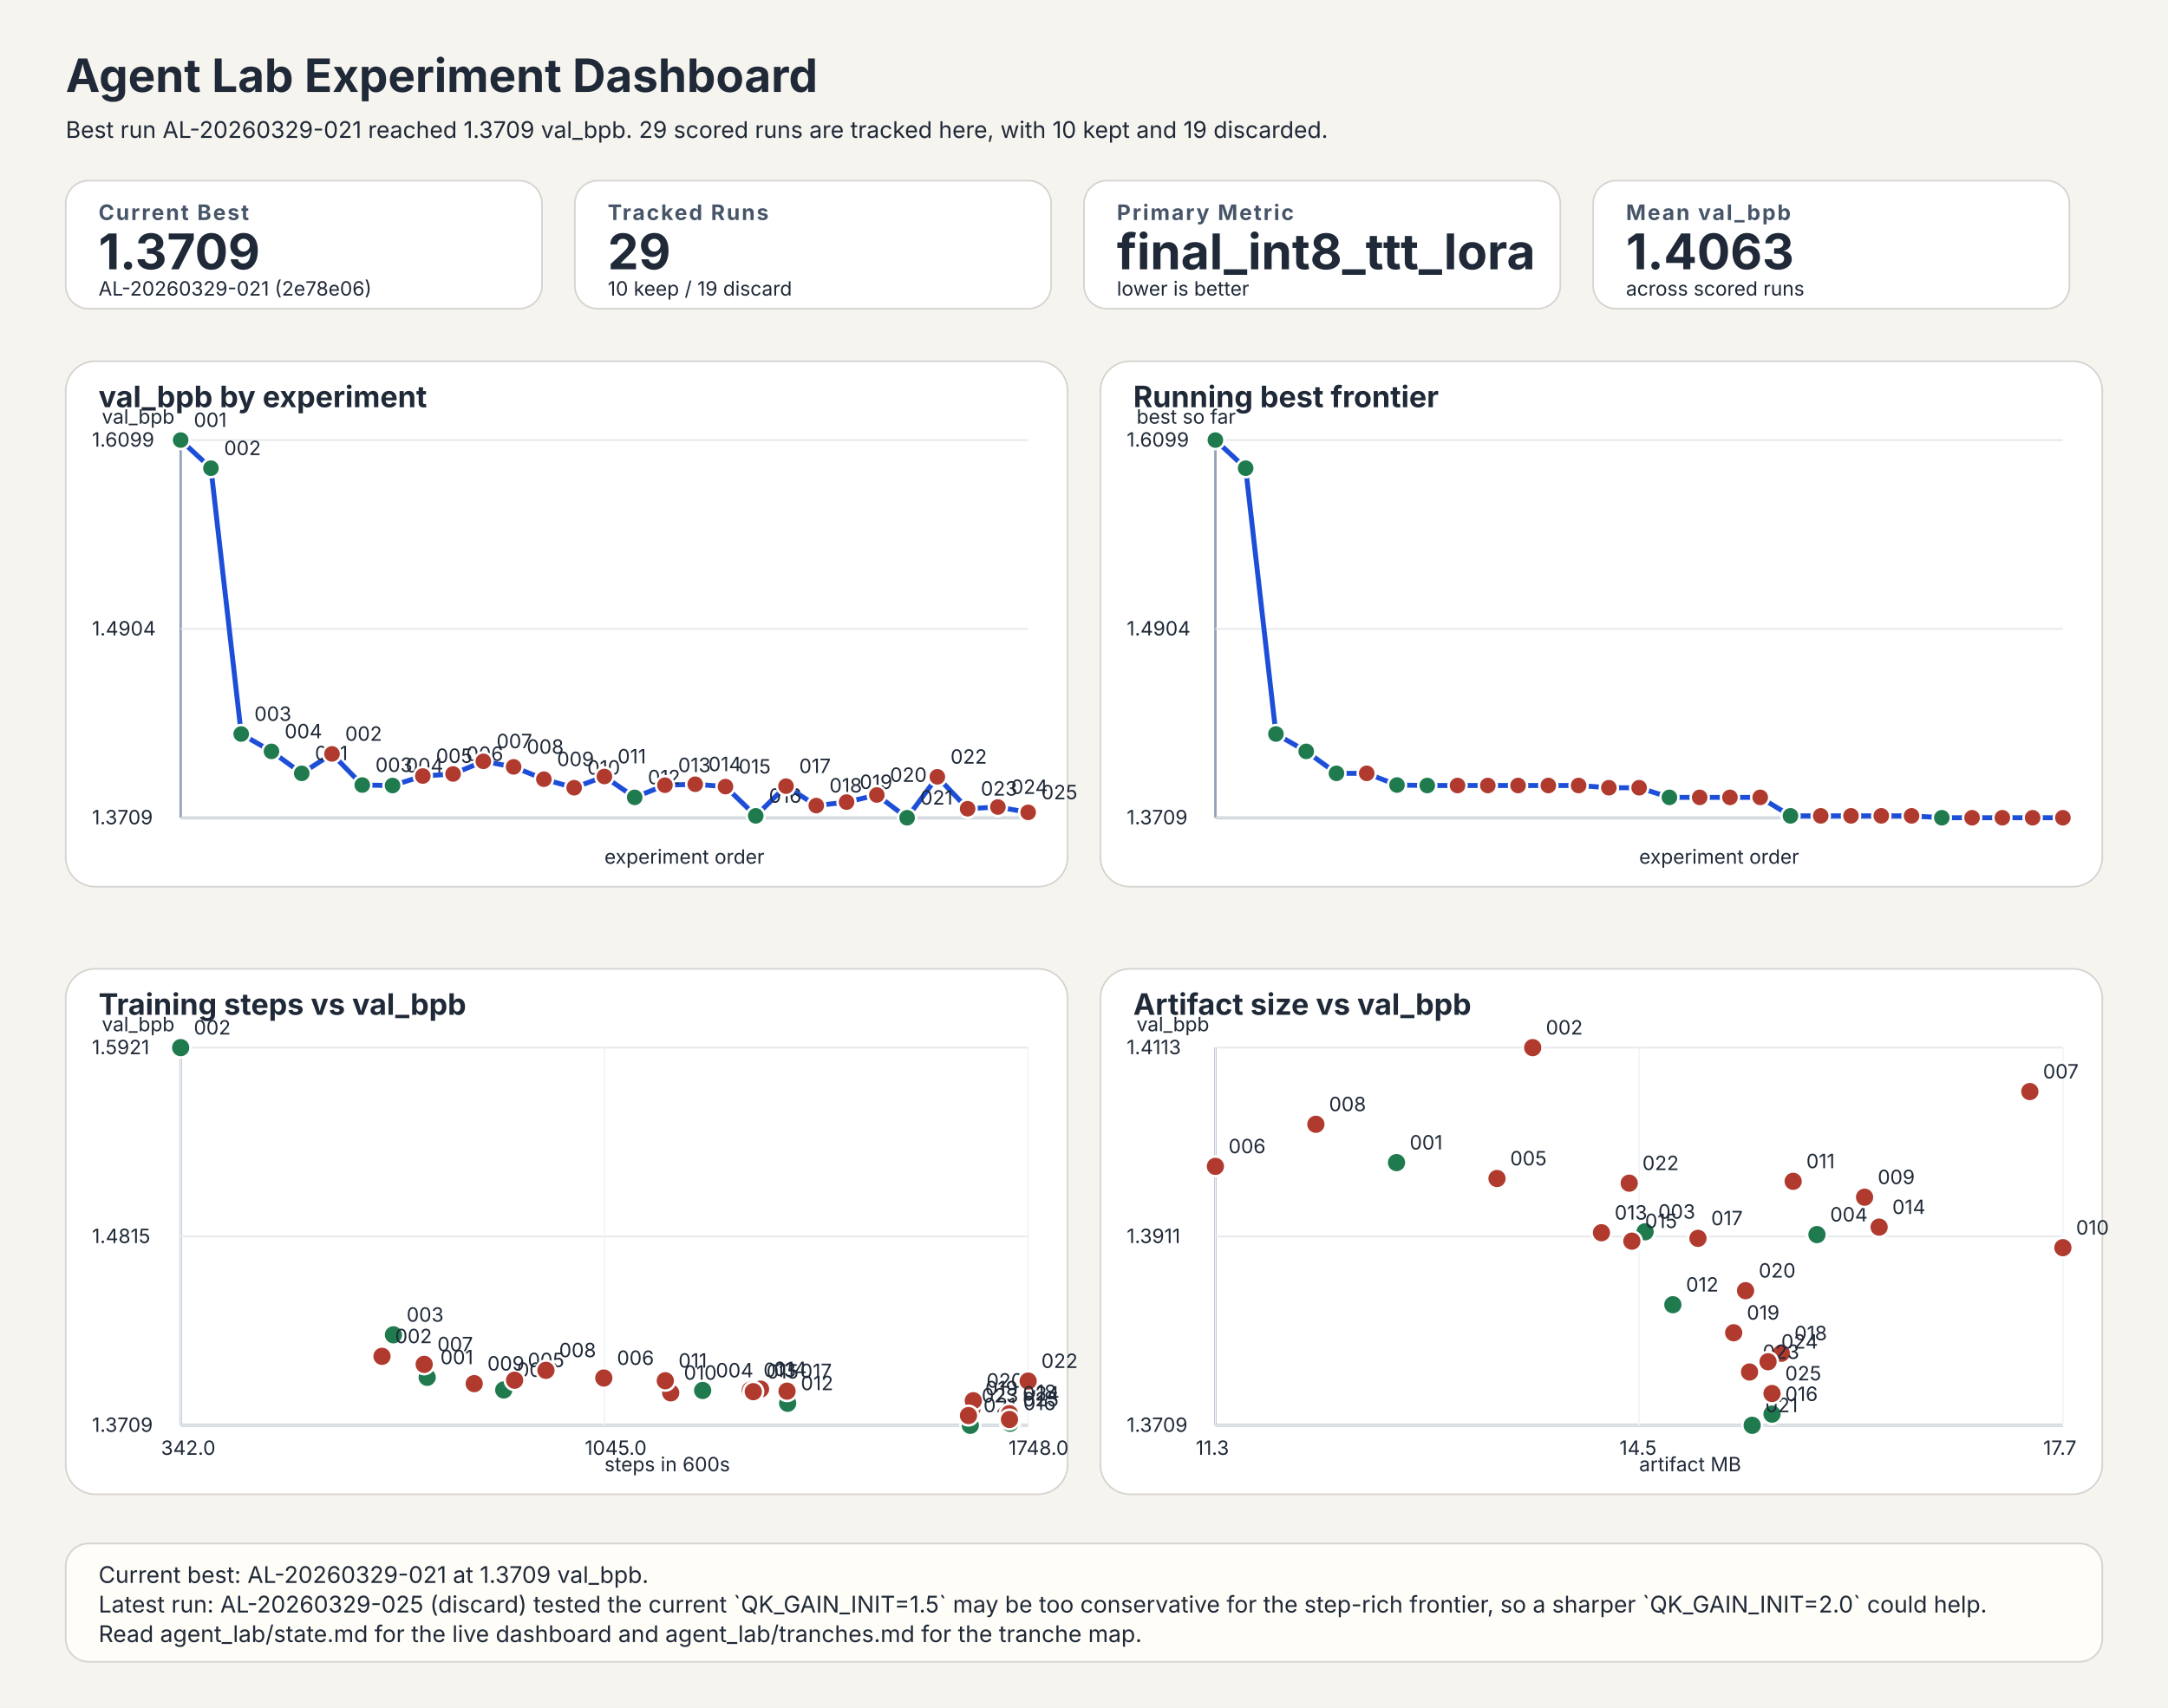
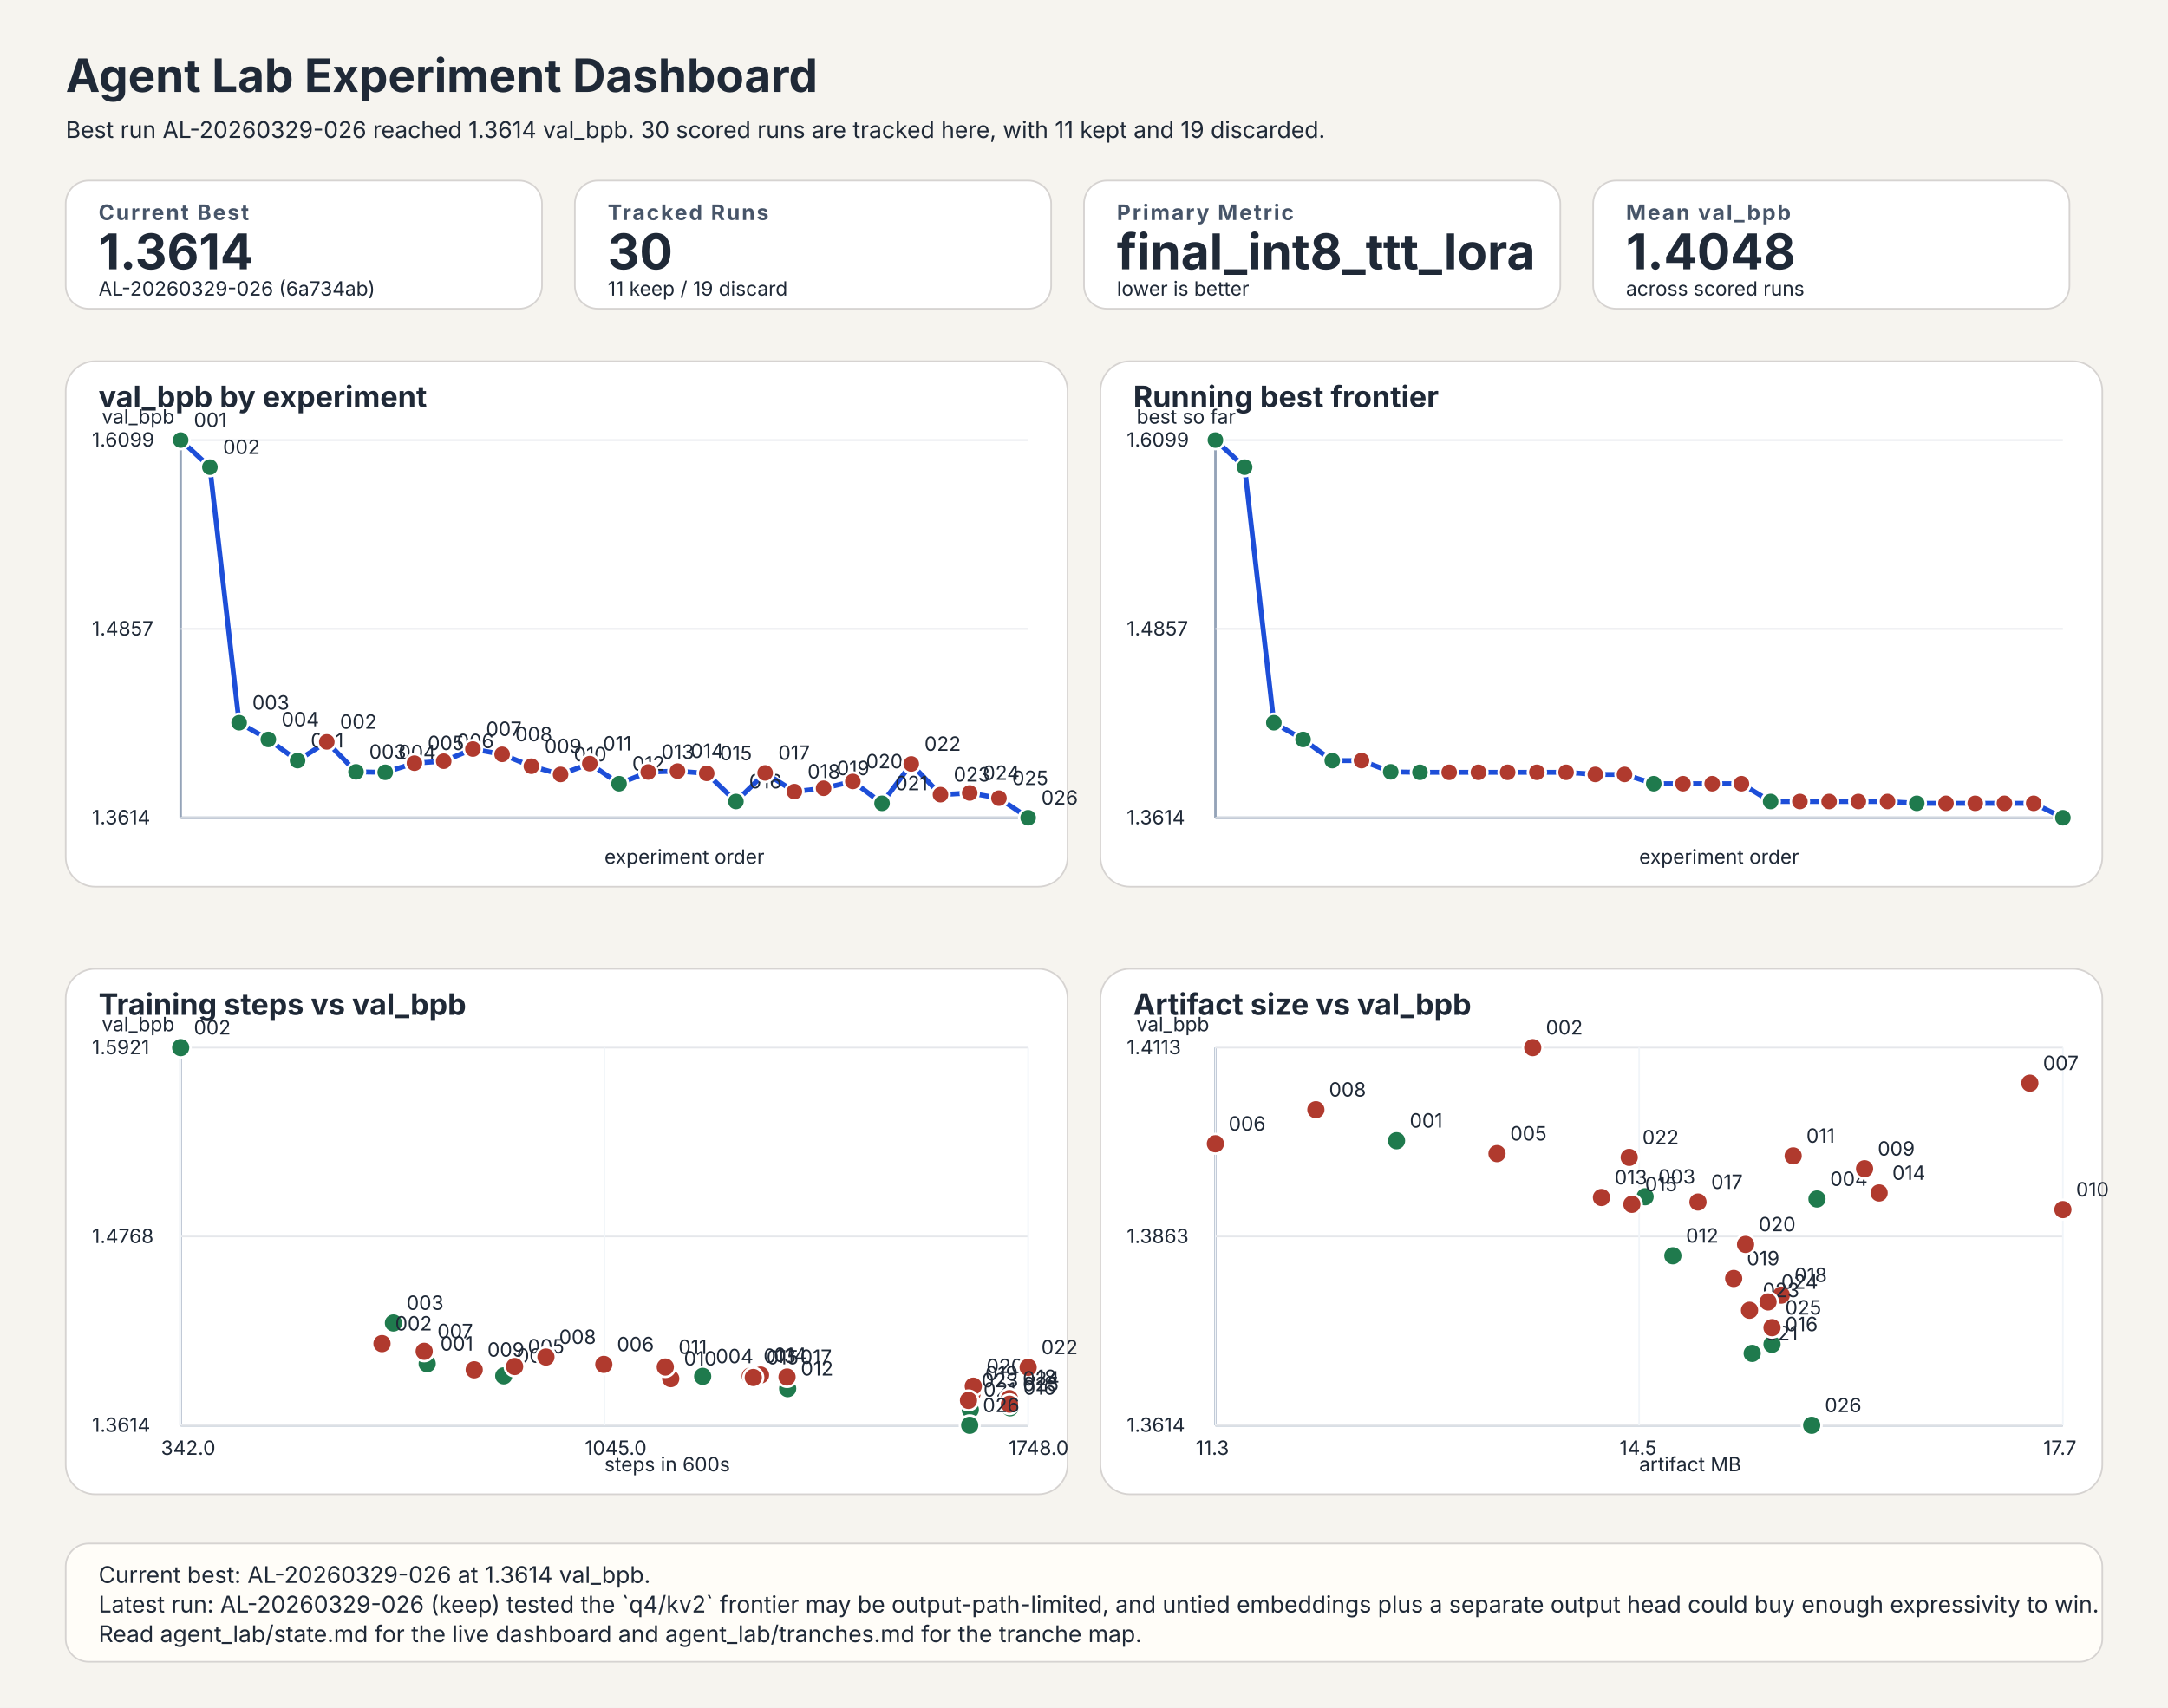
<svg xmlns="http://www.w3.org/2000/svg" width="1320" height="1040" viewBox="0 0 1320 1040">
  <rect width="100%" height="100%" fill="#f6f4ef" />
  <style>text{font-family:ui-sans-serif,system-ui,-apple-system,BlinkMacSystemFont,"Segoe UI",sans-serif;fill:#1f2937}.small{font-size:12px}.body{font-size:14px}.label{font-size:15px;font-weight:600}.title{font-size:28px;font-weight:700}.cardtitle{font-size:13px;font-weight:700;letter-spacing:.08em;text-transform:uppercase;fill:#475569}.metric{font-size:30px;font-weight:700}.paneltitle{font-size:18px;font-weight:700}</style>
  <text x="40" y="56" class="title">Agent Lab Experiment Dashboard</text>
-   <text x="40" y="84" class="body">Best run AL-20260329-021 reached 1.3709 val_bpb. 29 scored runs are tracked here, with 10 kept and 19 discarded.</text>
+   <text x="40" y="84" class="body">Best run AL-20260329-026 reached 1.3614 val_bpb. 30 scored runs are tracked here, with 11 kept and 19 discarded.</text>
  <rect x="40" y="110" width="290" height="78" rx="14" fill="#ffffff" stroke="#d6d3d1" />
  <text x="60" y="134" class="cardtitle">Current Best</text>
-   <text x="60" y="164" class="metric">1.3709</text>
-   <text x="60" y="180" class="small">AL-20260329-021 (2e78e06)</text>
+   <text x="60" y="164" class="metric">1.3614</text>
+   <text x="60" y="180" class="small">AL-20260329-026 (6a734ab)</text>
  <rect x="350" y="110" width="290" height="78" rx="14" fill="#ffffff" stroke="#d6d3d1" />
  <text x="370" y="134" class="cardtitle">Tracked Runs</text>
-   <text x="370" y="164" class="metric">29</text>
-   <text x="370" y="180" class="small">10 keep / 19 discard</text>
+   <text x="370" y="164" class="metric">30</text>
+   <text x="370" y="180" class="small">11 keep / 19 discard</text>
  <rect x="660" y="110" width="290" height="78" rx="14" fill="#ffffff" stroke="#d6d3d1" />
  <text x="680" y="134" class="cardtitle">Primary Metric</text>
  <text x="680" y="164" class="metric">final_int8_ttt_lora</text>
  <text x="680" y="180" class="small">lower is better</text>
  <rect x="970" y="110" width="290" height="78" rx="14" fill="#ffffff" stroke="#d6d3d1" />
  <text x="990" y="134" class="cardtitle">Mean val_bpb</text>
-   <text x="990" y="164" class="metric">1.4063</text>
+   <text x="990" y="164" class="metric">1.4048</text>
  <text x="990" y="180" class="small">across scored runs</text>
  <rect x="40" y="220" width="610" height="320" rx="18" fill="#ffffff" stroke="#d6d3d1" />
  <text x="60" y="248" class="paneltitle">val_bpb by experiment</text>
  <line x1="110" y1="498" x2="626" y2="498" stroke="#94a3b8" stroke-width="1.5" />
  <line x1="110" y1="498" x2="110" y2="268" stroke="#94a3b8" stroke-width="1.5" />
  <text x="368.00" y="526.00" class="small">experiment order</text>
  <text x="62.00" y="258.00" class="small">val_bpb</text>
  <line x1="110" y1="498.00" x2="626" y2="498.00" stroke="#e5e7eb" stroke-width="1" />
-   <text x="56.00" y="502.00" class="small">1.3709</text>
+   <text x="56.00" y="502.00" class="small">1.3614</text>
  <line x1="110" y1="383.00" x2="626" y2="383.00" stroke="#e5e7eb" stroke-width="1" />
-   <text x="56.00" y="387.00" class="small">1.4904</text>
+   <text x="56.00" y="387.00" class="small">1.4857</text>
  <line x1="110" y1="268.00" x2="626" y2="268.00" stroke="#e5e7eb" stroke-width="1" />
  <text x="56.00" y="272.00" class="small">1.6099</text>
-   <polyline fill="none" stroke="#1d4ed8" stroke-width="3" points="110.00,268.00 128.43,285.13 146.86,447.00 165.29,457.58 183.71,470.96 202.14,459.12 220.57,478.08 239.00,478.37 257.43,472.59 275.86,471.34 294.29,463.64 312.71,467.01 331.14,474.52 349.57,479.72 368.00,472.88 386.43,485.59 404.86,478.18 423.29,477.60 441.71,479.04 460.14,496.85 478.57,478.75 497.00,490.59 515.43,488.47 533.86,484.14 552.29,498.00 570.71,473.08 589.14,492.51 607.57,491.46 626.00,494.73" />
+   <polyline fill="none" stroke="#1d4ed8" stroke-width="3" points="110.00,268.00 127.79,284.47 145.59,440.15 163.38,450.33 181.17,463.20 198.97,451.81 216.76,470.05 234.55,470.33 252.34,464.77 270.14,463.57 287.93,456.16 305.72,459.40 323.52,466.62 341.31,471.62 359.10,465.05 376.90,477.27 394.69,470.14 412.48,469.59 430.28,470.97 448.07,488.10 465.86,470.70 483.66,482.08 501.45,480.04 519.24,475.88 537.03,489.21 554.83,465.24 572.62,483.93 590.41,482.91 608.21,486.06 626.00,498.00" />
  <circle cx="110.00" cy="268.00" r="5.5" fill="#1f7a4d" stroke="#ffffff" stroke-width="1.5" />
  <text x="118.00" y="260.00" class="small">001</text>
-   <circle cx="128.43" cy="285.13" r="5.5" fill="#1f7a4d" stroke="#ffffff" stroke-width="1.5" />
-   <text x="136.43" y="277.13" class="small">002</text>
-   <circle cx="146.86" cy="447.00" r="5.5" fill="#1f7a4d" stroke="#ffffff" stroke-width="1.5" />
-   <text x="154.86" y="439.00" class="small">003</text>
-   <circle cx="165.29" cy="457.58" r="5.5" fill="#1f7a4d" stroke="#ffffff" stroke-width="1.5" />
-   <text x="173.29" y="449.58" class="small">004</text>
-   <circle cx="183.71" cy="470.96" r="5.5" fill="#1f7a4d" stroke="#ffffff" stroke-width="1.5" />
-   <text x="191.71" y="462.96" class="small">001</text>
-   <circle cx="202.14" cy="459.12" r="5.5" fill="#b03a2e" stroke="#ffffff" stroke-width="1.5" />
-   <text x="210.14" y="451.12" class="small">002</text>
-   <circle cx="220.57" cy="478.08" r="5.5" fill="#1f7a4d" stroke="#ffffff" stroke-width="1.5" />
-   <text x="228.57" y="470.08" class="small">003</text>
-   <circle cx="239.00" cy="478.37" r="5.5" fill="#1f7a4d" stroke="#ffffff" stroke-width="1.5" />
-   <text x="247.00" y="470.37" class="small">004</text>
-   <circle cx="257.43" cy="472.59" r="5.5" fill="#b03a2e" stroke="#ffffff" stroke-width="1.5" />
-   <text x="265.43" y="464.59" class="small">005</text>
-   <circle cx="275.86" cy="471.34" r="5.5" fill="#b03a2e" stroke="#ffffff" stroke-width="1.5" />
-   <text x="283.86" y="463.34" class="small">006</text>
-   <circle cx="294.29" cy="463.64" r="5.5" fill="#b03a2e" stroke="#ffffff" stroke-width="1.5" />
-   <text x="302.29" y="455.64" class="small">007</text>
-   <circle cx="312.71" cy="467.01" r="5.5" fill="#b03a2e" stroke="#ffffff" stroke-width="1.5" />
-   <text x="320.71" y="459.01" class="small">008</text>
-   <circle cx="331.14" cy="474.52" r="5.5" fill="#b03a2e" stroke="#ffffff" stroke-width="1.5" />
-   <text x="339.14" y="466.52" class="small">009</text>
-   <circle cx="349.57" cy="479.72" r="5.5" fill="#b03a2e" stroke="#ffffff" stroke-width="1.5" />
-   <text x="357.57" y="471.72" class="small">010</text>
-   <circle cx="368.00" cy="472.88" r="5.5" fill="#b03a2e" stroke="#ffffff" stroke-width="1.5" />
-   <text x="376.00" y="464.88" class="small">011</text>
-   <circle cx="386.43" cy="485.59" r="5.5" fill="#1f7a4d" stroke="#ffffff" stroke-width="1.5" />
-   <text x="394.43" y="477.59" class="small">012</text>
-   <circle cx="404.86" cy="478.18" r="5.5" fill="#b03a2e" stroke="#ffffff" stroke-width="1.5" />
-   <text x="412.86" y="470.18" class="small">013</text>
-   <circle cx="423.29" cy="477.60" r="5.5" fill="#b03a2e" stroke="#ffffff" stroke-width="1.5" />
-   <text x="431.29" y="469.60" class="small">014</text>
-   <circle cx="441.71" cy="479.04" r="5.5" fill="#b03a2e" stroke="#ffffff" stroke-width="1.5" />
-   <text x="449.71" y="471.04" class="small">015</text>
-   <circle cx="460.14" cy="496.85" r="5.5" fill="#1f7a4d" stroke="#ffffff" stroke-width="1.5" />
-   <text x="468.14" y="488.85" class="small">016</text>
-   <circle cx="478.57" cy="478.75" r="5.5" fill="#b03a2e" stroke="#ffffff" stroke-width="1.5" />
-   <text x="486.57" y="470.75" class="small">017</text>
-   <circle cx="497.00" cy="490.59" r="5.5" fill="#b03a2e" stroke="#ffffff" stroke-width="1.5" />
-   <text x="505.00" y="482.59" class="small">018</text>
-   <circle cx="515.43" cy="488.47" r="5.5" fill="#b03a2e" stroke="#ffffff" stroke-width="1.5" />
-   <text x="523.43" y="480.47" class="small">019</text>
-   <circle cx="533.86" cy="484.14" r="5.5" fill="#b03a2e" stroke="#ffffff" stroke-width="1.5" />
-   <text x="541.86" y="476.14" class="small">020</text>
-   <circle cx="552.29" cy="498.00" r="5.5" fill="#1f7a4d" stroke="#ffffff" stroke-width="1.5" />
-   <text x="560.29" y="490.00" class="small">021</text>
-   <circle cx="570.71" cy="473.08" r="5.5" fill="#b03a2e" stroke="#ffffff" stroke-width="1.5" />
-   <text x="578.71" y="465.08" class="small">022</text>
-   <circle cx="589.14" cy="492.51" r="5.5" fill="#b03a2e" stroke="#ffffff" stroke-width="1.5" />
-   <text x="597.14" y="484.51" class="small">023</text>
-   <circle cx="607.57" cy="491.46" r="5.5" fill="#b03a2e" stroke="#ffffff" stroke-width="1.5" />
-   <text x="615.57" y="483.46" class="small">024</text>
-   <circle cx="626.00" cy="494.73" r="5.5" fill="#b03a2e" stroke="#ffffff" stroke-width="1.5" />
-   <text x="634.00" y="486.73" class="small">025</text>
+   <circle cx="127.79" cy="284.47" r="5.5" fill="#1f7a4d" stroke="#ffffff" stroke-width="1.5" />
+   <text x="135.79" y="276.47" class="small">002</text>
+   <circle cx="145.59" cy="440.15" r="5.5" fill="#1f7a4d" stroke="#ffffff" stroke-width="1.5" />
+   <text x="153.59" y="432.15" class="small">003</text>
+   <circle cx="163.38" cy="450.33" r="5.5" fill="#1f7a4d" stroke="#ffffff" stroke-width="1.5" />
+   <text x="171.38" y="442.33" class="small">004</text>
+   <circle cx="181.17" cy="463.20" r="5.5" fill="#1f7a4d" stroke="#ffffff" stroke-width="1.5" />
+   <text x="189.17" y="455.20" class="small">001</text>
+   <circle cx="198.97" cy="451.81" r="5.5" fill="#b03a2e" stroke="#ffffff" stroke-width="1.5" />
+   <text x="206.97" y="443.81" class="small">002</text>
+   <circle cx="216.76" cy="470.05" r="5.5" fill="#1f7a4d" stroke="#ffffff" stroke-width="1.5" />
+   <text x="224.76" y="462.05" class="small">003</text>
+   <circle cx="234.55" cy="470.33" r="5.5" fill="#1f7a4d" stroke="#ffffff" stroke-width="1.5" />
+   <text x="242.55" y="462.33" class="small">004</text>
+   <circle cx="252.34" cy="464.77" r="5.5" fill="#b03a2e" stroke="#ffffff" stroke-width="1.5" />
+   <text x="260.34" y="456.77" class="small">005</text>
+   <circle cx="270.14" cy="463.57" r="5.5" fill="#b03a2e" stroke="#ffffff" stroke-width="1.5" />
+   <text x="278.14" y="455.57" class="small">006</text>
+   <circle cx="287.93" cy="456.16" r="5.5" fill="#b03a2e" stroke="#ffffff" stroke-width="1.5" />
+   <text x="295.93" y="448.16" class="small">007</text>
+   <circle cx="305.72" cy="459.40" r="5.5" fill="#b03a2e" stroke="#ffffff" stroke-width="1.5" />
+   <text x="313.72" y="451.40" class="small">008</text>
+   <circle cx="323.52" cy="466.62" r="5.5" fill="#b03a2e" stroke="#ffffff" stroke-width="1.5" />
+   <text x="331.52" y="458.62" class="small">009</text>
+   <circle cx="341.31" cy="471.62" r="5.5" fill="#b03a2e" stroke="#ffffff" stroke-width="1.5" />
+   <text x="349.31" y="463.62" class="small">010</text>
+   <circle cx="359.10" cy="465.05" r="5.5" fill="#b03a2e" stroke="#ffffff" stroke-width="1.5" />
+   <text x="367.10" y="457.05" class="small">011</text>
+   <circle cx="376.90" cy="477.27" r="5.5" fill="#1f7a4d" stroke="#ffffff" stroke-width="1.5" />
+   <text x="384.90" y="469.27" class="small">012</text>
+   <circle cx="394.69" cy="470.14" r="5.5" fill="#b03a2e" stroke="#ffffff" stroke-width="1.5" />
+   <text x="402.69" y="462.14" class="small">013</text>
+   <circle cx="412.48" cy="469.59" r="5.5" fill="#b03a2e" stroke="#ffffff" stroke-width="1.5" />
+   <text x="420.48" y="461.59" class="small">014</text>
+   <circle cx="430.28" cy="470.97" r="5.5" fill="#b03a2e" stroke="#ffffff" stroke-width="1.5" />
+   <text x="438.28" y="462.97" class="small">015</text>
+   <circle cx="448.07" cy="488.10" r="5.5" fill="#1f7a4d" stroke="#ffffff" stroke-width="1.5" />
+   <text x="456.07" y="480.10" class="small">016</text>
+   <circle cx="465.86" cy="470.70" r="5.5" fill="#b03a2e" stroke="#ffffff" stroke-width="1.5" />
+   <text x="473.86" y="462.70" class="small">017</text>
+   <circle cx="483.66" cy="482.08" r="5.5" fill="#b03a2e" stroke="#ffffff" stroke-width="1.5" />
+   <text x="491.66" y="474.08" class="small">018</text>
+   <circle cx="501.45" cy="480.04" r="5.5" fill="#b03a2e" stroke="#ffffff" stroke-width="1.5" />
+   <text x="509.45" y="472.04" class="small">019</text>
+   <circle cx="519.24" cy="475.88" r="5.5" fill="#b03a2e" stroke="#ffffff" stroke-width="1.5" />
+   <text x="527.24" y="467.88" class="small">020</text>
+   <circle cx="537.03" cy="489.21" r="5.5" fill="#1f7a4d" stroke="#ffffff" stroke-width="1.5" />
+   <text x="545.03" y="481.21" class="small">021</text>
+   <circle cx="554.83" cy="465.24" r="5.5" fill="#b03a2e" stroke="#ffffff" stroke-width="1.5" />
+   <text x="562.83" y="457.24" class="small">022</text>
+   <circle cx="572.62" cy="483.93" r="5.5" fill="#b03a2e" stroke="#ffffff" stroke-width="1.5" />
+   <text x="580.62" y="475.93" class="small">023</text>
+   <circle cx="590.41" cy="482.91" r="5.5" fill="#b03a2e" stroke="#ffffff" stroke-width="1.5" />
+   <text x="598.41" y="474.91" class="small">024</text>
+   <circle cx="608.21" cy="486.06" r="5.5" fill="#b03a2e" stroke="#ffffff" stroke-width="1.5" />
+   <text x="616.21" y="478.06" class="small">025</text>
+   <circle cx="626.00" cy="498.00" r="5.5" fill="#1f7a4d" stroke="#ffffff" stroke-width="1.5" />
+   <text x="634.00" y="490.00" class="small">026</text>
  <rect x="670" y="220" width="610" height="320" rx="18" fill="#ffffff" stroke="#d6d3d1" />
  <text x="690" y="248" class="paneltitle">Running best frontier</text>
  <line x1="740" y1="498" x2="1256" y2="498" stroke="#94a3b8" stroke-width="1.5" />
  <line x1="740" y1="498" x2="740" y2="268" stroke="#94a3b8" stroke-width="1.5" />
  <text x="998.00" y="526.00" class="small">experiment order</text>
  <text x="692.00" y="258.00" class="small">best so far</text>
  <line x1="740" y1="498.00" x2="1256" y2="498.00" stroke="#e5e7eb" stroke-width="1" />
-   <text x="686.00" y="502.00" class="small">1.3709</text>
+   <text x="686.00" y="502.00" class="small">1.3614</text>
  <line x1="740" y1="383.00" x2="1256" y2="383.00" stroke="#e5e7eb" stroke-width="1" />
-   <text x="686.00" y="387.00" class="small">1.4904</text>
+   <text x="686.00" y="387.00" class="small">1.4857</text>
  <line x1="740" y1="268.00" x2="1256" y2="268.00" stroke="#e5e7eb" stroke-width="1" />
  <text x="686.00" y="272.00" class="small">1.6099</text>
-   <polyline fill="none" stroke="#1d4ed8" stroke-width="3" points="740.00,268.00 758.43,285.13 776.86,447.00 795.29,457.58 813.71,470.96 832.14,470.96 850.57,478.08 869.00,478.37 887.43,478.37 905.86,478.37 924.29,478.37 942.71,478.37 961.14,478.37 979.57,479.72 998.00,479.72 1016.43,485.59 1034.86,485.59 1053.29,485.59 1071.71,485.59 1090.14,496.85 1108.57,496.85 1127.00,496.85 1145.43,496.85 1163.86,496.85 1182.29,498.00 1200.71,498.00 1219.14,498.00 1237.57,498.00 1256.00,498.00" />
+   <polyline fill="none" stroke="#1d4ed8" stroke-width="3" points="740.00,268.00 757.79,284.47 775.59,440.15 793.38,450.33 811.17,463.20 828.97,463.20 846.76,470.05 864.55,470.33 882.34,470.33 900.14,470.33 917.93,470.33 935.72,470.33 953.52,470.33 971.31,471.62 989.10,471.62 1006.90,477.27 1024.69,477.27 1042.48,477.27 1060.28,477.27 1078.07,488.10 1095.86,488.10 1113.66,488.10 1131.45,488.10 1149.24,488.10 1167.03,489.21 1184.83,489.21 1202.62,489.21 1220.41,489.21 1238.21,489.21 1256.00,498.00" />
  <circle cx="740.00" cy="268.00" r="5.5" fill="#1f7a4d" stroke="#ffffff" stroke-width="1.5" />
-   <circle cx="758.43" cy="285.13" r="5.5" fill="#1f7a4d" stroke="#ffffff" stroke-width="1.5" />
-   <circle cx="776.86" cy="447.00" r="5.5" fill="#1f7a4d" stroke="#ffffff" stroke-width="1.5" />
-   <circle cx="795.29" cy="457.58" r="5.5" fill="#1f7a4d" stroke="#ffffff" stroke-width="1.5" />
-   <circle cx="813.71" cy="470.96" r="5.5" fill="#1f7a4d" stroke="#ffffff" stroke-width="1.5" />
-   <circle cx="832.14" cy="470.96" r="5.5" fill="#b03a2e" stroke="#ffffff" stroke-width="1.5" />
-   <circle cx="850.57" cy="478.08" r="5.5" fill="#1f7a4d" stroke="#ffffff" stroke-width="1.5" />
-   <circle cx="869.00" cy="478.37" r="5.5" fill="#1f7a4d" stroke="#ffffff" stroke-width="1.5" />
-   <circle cx="887.43" cy="478.37" r="5.5" fill="#b03a2e" stroke="#ffffff" stroke-width="1.5" />
-   <circle cx="905.86" cy="478.37" r="5.5" fill="#b03a2e" stroke="#ffffff" stroke-width="1.5" />
-   <circle cx="924.29" cy="478.37" r="5.5" fill="#b03a2e" stroke="#ffffff" stroke-width="1.5" />
-   <circle cx="942.71" cy="478.37" r="5.5" fill="#b03a2e" stroke="#ffffff" stroke-width="1.5" />
-   <circle cx="961.14" cy="478.37" r="5.5" fill="#b03a2e" stroke="#ffffff" stroke-width="1.5" />
-   <circle cx="979.57" cy="479.72" r="5.5" fill="#b03a2e" stroke="#ffffff" stroke-width="1.5" />
-   <circle cx="998.00" cy="479.72" r="5.5" fill="#b03a2e" stroke="#ffffff" stroke-width="1.5" />
-   <circle cx="1016.43" cy="485.59" r="5.5" fill="#1f7a4d" stroke="#ffffff" stroke-width="1.5" />
-   <circle cx="1034.86" cy="485.59" r="5.5" fill="#b03a2e" stroke="#ffffff" stroke-width="1.5" />
-   <circle cx="1053.29" cy="485.59" r="5.5" fill="#b03a2e" stroke="#ffffff" stroke-width="1.5" />
-   <circle cx="1071.71" cy="485.59" r="5.5" fill="#b03a2e" stroke="#ffffff" stroke-width="1.5" />
-   <circle cx="1090.14" cy="496.85" r="5.5" fill="#1f7a4d" stroke="#ffffff" stroke-width="1.5" />
-   <circle cx="1108.57" cy="496.85" r="5.5" fill="#b03a2e" stroke="#ffffff" stroke-width="1.5" />
-   <circle cx="1127.00" cy="496.85" r="5.5" fill="#b03a2e" stroke="#ffffff" stroke-width="1.5" />
-   <circle cx="1145.43" cy="496.85" r="5.5" fill="#b03a2e" stroke="#ffffff" stroke-width="1.5" />
-   <circle cx="1163.86" cy="496.85" r="5.5" fill="#b03a2e" stroke="#ffffff" stroke-width="1.5" />
-   <circle cx="1182.29" cy="498.00" r="5.5" fill="#1f7a4d" stroke="#ffffff" stroke-width="1.5" />
-   <circle cx="1200.71" cy="498.00" r="5.5" fill="#b03a2e" stroke="#ffffff" stroke-width="1.5" />
-   <circle cx="1219.14" cy="498.00" r="5.5" fill="#b03a2e" stroke="#ffffff" stroke-width="1.5" />
-   <circle cx="1237.57" cy="498.00" r="5.5" fill="#b03a2e" stroke="#ffffff" stroke-width="1.5" />
-   <circle cx="1256.00" cy="498.00" r="5.5" fill="#b03a2e" stroke="#ffffff" stroke-width="1.5" />
+   <circle cx="757.79" cy="284.47" r="5.5" fill="#1f7a4d" stroke="#ffffff" stroke-width="1.5" />
+   <circle cx="775.59" cy="440.15" r="5.5" fill="#1f7a4d" stroke="#ffffff" stroke-width="1.5" />
+   <circle cx="793.38" cy="450.33" r="5.5" fill="#1f7a4d" stroke="#ffffff" stroke-width="1.5" />
+   <circle cx="811.17" cy="463.20" r="5.5" fill="#1f7a4d" stroke="#ffffff" stroke-width="1.5" />
+   <circle cx="828.97" cy="463.20" r="5.5" fill="#b03a2e" stroke="#ffffff" stroke-width="1.5" />
+   <circle cx="846.76" cy="470.05" r="5.5" fill="#1f7a4d" stroke="#ffffff" stroke-width="1.5" />
+   <circle cx="864.55" cy="470.33" r="5.5" fill="#1f7a4d" stroke="#ffffff" stroke-width="1.5" />
+   <circle cx="882.34" cy="470.33" r="5.5" fill="#b03a2e" stroke="#ffffff" stroke-width="1.5" />
+   <circle cx="900.14" cy="470.33" r="5.5" fill="#b03a2e" stroke="#ffffff" stroke-width="1.5" />
+   <circle cx="917.93" cy="470.33" r="5.5" fill="#b03a2e" stroke="#ffffff" stroke-width="1.5" />
+   <circle cx="935.72" cy="470.33" r="5.5" fill="#b03a2e" stroke="#ffffff" stroke-width="1.5" />
+   <circle cx="953.52" cy="470.33" r="5.5" fill="#b03a2e" stroke="#ffffff" stroke-width="1.5" />
+   <circle cx="971.31" cy="471.62" r="5.5" fill="#b03a2e" stroke="#ffffff" stroke-width="1.5" />
+   <circle cx="989.10" cy="471.62" r="5.5" fill="#b03a2e" stroke="#ffffff" stroke-width="1.5" />
+   <circle cx="1006.90" cy="477.27" r="5.5" fill="#1f7a4d" stroke="#ffffff" stroke-width="1.5" />
+   <circle cx="1024.69" cy="477.27" r="5.5" fill="#b03a2e" stroke="#ffffff" stroke-width="1.5" />
+   <circle cx="1042.48" cy="477.27" r="5.5" fill="#b03a2e" stroke="#ffffff" stroke-width="1.5" />
+   <circle cx="1060.28" cy="477.27" r="5.5" fill="#b03a2e" stroke="#ffffff" stroke-width="1.5" />
+   <circle cx="1078.07" cy="488.10" r="5.5" fill="#1f7a4d" stroke="#ffffff" stroke-width="1.5" />
+   <circle cx="1095.86" cy="488.10" r="5.5" fill="#b03a2e" stroke="#ffffff" stroke-width="1.5" />
+   <circle cx="1113.66" cy="488.10" r="5.5" fill="#b03a2e" stroke="#ffffff" stroke-width="1.5" />
+   <circle cx="1131.45" cy="488.10" r="5.5" fill="#b03a2e" stroke="#ffffff" stroke-width="1.5" />
+   <circle cx="1149.24" cy="488.10" r="5.5" fill="#b03a2e" stroke="#ffffff" stroke-width="1.5" />
+   <circle cx="1167.03" cy="489.21" r="5.5" fill="#1f7a4d" stroke="#ffffff" stroke-width="1.5" />
+   <circle cx="1184.83" cy="489.21" r="5.5" fill="#b03a2e" stroke="#ffffff" stroke-width="1.5" />
+   <circle cx="1202.62" cy="489.21" r="5.5" fill="#b03a2e" stroke="#ffffff" stroke-width="1.5" />
+   <circle cx="1220.41" cy="489.21" r="5.5" fill="#b03a2e" stroke="#ffffff" stroke-width="1.5" />
+   <circle cx="1238.21" cy="489.21" r="5.5" fill="#b03a2e" stroke="#ffffff" stroke-width="1.5" />
+   <circle cx="1256.00" cy="498.00" r="5.5" fill="#1f7a4d" stroke="#ffffff" stroke-width="1.5" />
  <rect x="40" y="590" width="610" height="320" rx="18" fill="#ffffff" stroke="#d6d3d1" />
  <text x="60" y="618" class="paneltitle">Training steps vs val_bpb</text>
  <line x1="110" y1="868" x2="626" y2="868" stroke="#94a3b8" stroke-width="1.5" />
  <line x1="110" y1="868" x2="110" y2="638" stroke="#94a3b8" stroke-width="1.5" />
  <text x="368.00" y="896.00" class="small">steps in 600s</text>
  <text x="62.00" y="628.00" class="small">val_bpb</text>
  <line x1="110" y1="868.00" x2="626" y2="868.00" stroke="#e5e7eb" stroke-width="1" />
-   <text x="56.00" y="872.00" class="small">1.3709</text>
+   <text x="56.00" y="872.00" class="small">1.3614</text>
  <line x1="110" y1="753.00" x2="626" y2="753.00" stroke="#e5e7eb" stroke-width="1" />
-   <text x="56.00" y="757.00" class="small">1.4815</text>
+   <text x="56.00" y="757.00" class="small">1.4768</text>
  <line x1="110" y1="638.00" x2="626" y2="638.00" stroke="#e5e7eb" stroke-width="1" />
  <text x="56.00" y="642.00" class="small">1.5921</text>
  <line x1="110.00" y1="868" x2="110.00" y2="638" stroke="#f1f5f9" stroke-width="1" />
  <text x="98.00" y="886.00" class="small">342.0</text>
  <line x1="368.00" y1="868" x2="368.00" y2="638" stroke="#f1f5f9" stroke-width="1" />
  <text x="356.00" y="886.00" class="small">1045.0</text>
  <line x1="626.00" y1="868" x2="626.00" y2="638" stroke="#f1f5f9" stroke-width="1" />
  <text x="614.00" y="886.00" class="small">1748.0</text>
  <circle cx="110.00" cy="638.00" r="6" fill="#1f7a4d" stroke="#ffffff" stroke-width="1.5" />
  <text x="118.00" y="630.00" class="small">002</text>
-   <circle cx="239.55" cy="812.89" r="6" fill="#1f7a4d" stroke="#ffffff" stroke-width="1.5" />
-   <text x="247.55" y="804.89" class="small">003</text>
-   <circle cx="260.10" cy="838.78" r="6" fill="#1f7a4d" stroke="#ffffff" stroke-width="1.5" />
-   <text x="268.10" y="830.78" class="small">001</text>
-   <circle cx="232.58" cy="825.99" r="6" fill="#b03a2e" stroke="#ffffff" stroke-width="1.5" />
-   <text x="240.58" y="817.99" class="small">002</text>
-   <circle cx="306.71" cy="846.48" r="6" fill="#1f7a4d" stroke="#ffffff" stroke-width="1.5" />
-   <text x="314.71" y="838.48" class="small">003</text>
-   <circle cx="427.82" cy="846.79" r="6" fill="#1f7a4d" stroke="#ffffff" stroke-width="1.5" />
-   <text x="435.82" y="838.79" class="small">004</text>
-   <circle cx="313.32" cy="840.55" r="6" fill="#b03a2e" stroke="#ffffff" stroke-width="1.5" />
-   <text x="321.32" y="832.55" class="small">005</text>
-   <circle cx="367.63" cy="839.20" r="6" fill="#b03a2e" stroke="#ffffff" stroke-width="1.5" />
-   <text x="375.63" y="831.20" class="small">006</text>
-   <circle cx="258.27" cy="830.88" r="6" fill="#b03a2e" stroke="#ffffff" stroke-width="1.5" />
-   <text x="266.27" y="822.88" class="small">007</text>
-   <circle cx="332.40" cy="834.52" r="6" fill="#b03a2e" stroke="#ffffff" stroke-width="1.5" />
-   <text x="340.40" y="826.52" class="small">008</text>
-   <circle cx="288.73" cy="842.63" r="6" fill="#b03a2e" stroke="#ffffff" stroke-width="1.5" />
-   <text x="296.73" y="834.63" class="small">009</text>
-   <circle cx="408.37" cy="848.24" r="6" fill="#b03a2e" stroke="#ffffff" stroke-width="1.5" />
-   <text x="416.37" y="840.24" class="small">010</text>
-   <circle cx="405.07" cy="840.86" r="6" fill="#b03a2e" stroke="#ffffff" stroke-width="1.5" />
-   <text x="413.07" y="832.86" class="small">011</text>
-   <circle cx="479.57" cy="854.59" r="6" fill="#1f7a4d" stroke="#ffffff" stroke-width="1.5" />
-   <text x="487.57" y="846.59" class="small">012</text>
-   <circle cx="456.81" cy="846.58" r="6" fill="#b03a2e" stroke="#ffffff" stroke-width="1.5" />
-   <text x="464.81" y="838.58" class="small">013</text>
-   <circle cx="463.05" cy="845.96" r="6" fill="#b03a2e" stroke="#ffffff" stroke-width="1.5" />
-   <text x="471.05" y="837.96" class="small">014</text>
-   <circle cx="458.65" cy="847.52" r="6" fill="#b03a2e" stroke="#ffffff" stroke-width="1.5" />
-   <text x="466.65" y="839.52" class="small">015</text>
-   <circle cx="614.99" cy="866.75" r="6" fill="#1f7a4d" stroke="#ffffff" stroke-width="1.5" />
-   <text x="622.99" y="858.75" class="small">016</text>
-   <circle cx="479.20" cy="847.20" r="6" fill="#b03a2e" stroke="#ffffff" stroke-width="1.5" />
-   <text x="487.20" y="839.20" class="small">017</text>
-   <circle cx="615.36" cy="859.99" r="6" fill="#b03a2e" stroke="#ffffff" stroke-width="1.5" />
-   <text x="623.36" y="851.99" class="small">018</text>
-   <circle cx="591.87" cy="857.71" r="6" fill="#b03a2e" stroke="#ffffff" stroke-width="1.5" />
-   <text x="599.87" y="849.71" class="small">019</text>
-   <circle cx="592.60" cy="853.03" r="6" fill="#b03a2e" stroke="#ffffff" stroke-width="1.5" />
-   <text x="600.60" y="845.03" class="small">020</text>
-   <circle cx="590.77" cy="868.00" r="6" fill="#1f7a4d" stroke="#ffffff" stroke-width="1.5" />
-   <text x="598.77" y="860.00" class="small">021</text>
-   <circle cx="626.00" cy="841.07" r="6" fill="#b03a2e" stroke="#ffffff" stroke-width="1.5" />
-   <text x="634.00" y="833.07" class="small">022</text>
-   <circle cx="589.67" cy="862.07" r="6" fill="#b03a2e" stroke="#ffffff" stroke-width="1.5" />
-   <text x="597.67" y="854.07" class="small">023</text>
-   <circle cx="614.62" cy="860.93" r="6" fill="#b03a2e" stroke="#ffffff" stroke-width="1.5" />
-   <text x="622.62" y="852.93" class="small">024</text>
-   <circle cx="614.62" cy="864.46" r="6" fill="#b03a2e" stroke="#ffffff" stroke-width="1.5" />
-   <text x="622.62" y="856.46" class="small">025</text>
+   <circle cx="239.55" cy="805.69" r="6" fill="#1f7a4d" stroke="#ffffff" stroke-width="1.5" />
+   <text x="247.55" y="797.69" class="small">003</text>
+   <circle cx="260.10" cy="830.51" r="6" fill="#1f7a4d" stroke="#ffffff" stroke-width="1.5" />
+   <text x="268.10" y="822.51" class="small">001</text>
+   <circle cx="232.58" cy="818.25" r="6" fill="#b03a2e" stroke="#ffffff" stroke-width="1.5" />
+   <text x="240.58" y="810.25" class="small">002</text>
+   <circle cx="306.71" cy="837.89" r="6" fill="#1f7a4d" stroke="#ffffff" stroke-width="1.5" />
+   <text x="314.71" y="829.89" class="small">003</text>
+   <circle cx="427.82" cy="838.19" r="6" fill="#1f7a4d" stroke="#ffffff" stroke-width="1.5" />
+   <text x="435.82" y="830.19" class="small">004</text>
+   <circle cx="313.32" cy="832.21" r="6" fill="#b03a2e" stroke="#ffffff" stroke-width="1.5" />
+   <text x="321.32" y="824.21" class="small">005</text>
+   <circle cx="367.63" cy="830.91" r="6" fill="#b03a2e" stroke="#ffffff" stroke-width="1.5" />
+   <text x="375.63" y="822.91" class="small">006</text>
+   <circle cx="258.27" cy="822.94" r="6" fill="#b03a2e" stroke="#ffffff" stroke-width="1.5" />
+   <text x="266.27" y="814.94" class="small">007</text>
+   <circle cx="332.40" cy="826.43" r="6" fill="#b03a2e" stroke="#ffffff" stroke-width="1.5" />
+   <text x="340.40" y="818.43" class="small">008</text>
+   <circle cx="288.73" cy="834.20" r="6" fill="#b03a2e" stroke="#ffffff" stroke-width="1.5" />
+   <text x="296.73" y="826.20" class="small">009</text>
+   <circle cx="408.37" cy="839.59" r="6" fill="#b03a2e" stroke="#ffffff" stroke-width="1.5" />
+   <text x="416.37" y="831.59" class="small">010</text>
+   <circle cx="405.07" cy="832.51" r="6" fill="#b03a2e" stroke="#ffffff" stroke-width="1.5" />
+   <text x="413.07" y="824.51" class="small">011</text>
+   <circle cx="479.57" cy="845.67" r="6" fill="#1f7a4d" stroke="#ffffff" stroke-width="1.5" />
+   <text x="487.57" y="837.67" class="small">012</text>
+   <circle cx="456.81" cy="837.99" r="6" fill="#b03a2e" stroke="#ffffff" stroke-width="1.5" />
+   <text x="464.81" y="829.99" class="small">013</text>
+   <circle cx="463.05" cy="837.39" r="6" fill="#b03a2e" stroke="#ffffff" stroke-width="1.5" />
+   <text x="471.05" y="829.39" class="small">014</text>
+   <circle cx="458.65" cy="838.89" r="6" fill="#b03a2e" stroke="#ffffff" stroke-width="1.5" />
+   <text x="466.65" y="830.89" class="small">015</text>
+   <circle cx="614.99" cy="857.33" r="6" fill="#1f7a4d" stroke="#ffffff" stroke-width="1.5" />
+   <text x="622.99" y="849.33" class="small">016</text>
+   <circle cx="479.20" cy="838.59" r="6" fill="#b03a2e" stroke="#ffffff" stroke-width="1.5" />
+   <text x="487.20" y="830.59" class="small">017</text>
+   <circle cx="615.36" cy="850.85" r="6" fill="#b03a2e" stroke="#ffffff" stroke-width="1.5" />
+   <text x="623.36" y="842.85" class="small">018</text>
+   <circle cx="591.87" cy="848.66" r="6" fill="#b03a2e" stroke="#ffffff" stroke-width="1.5" />
+   <text x="599.87" y="840.66" class="small">019</text>
+   <circle cx="592.60" cy="844.17" r="6" fill="#b03a2e" stroke="#ffffff" stroke-width="1.5" />
+   <text x="600.60" y="836.17" class="small">020</text>
+   <circle cx="590.77" cy="858.53" r="6" fill="#1f7a4d" stroke="#ffffff" stroke-width="1.5" />
+   <text x="598.77" y="850.53" class="small">021</text>
+   <circle cx="626.00" cy="832.71" r="6" fill="#b03a2e" stroke="#ffffff" stroke-width="1.5" />
+   <text x="634.00" y="824.71" class="small">022</text>
+   <circle cx="589.67" cy="852.85" r="6" fill="#b03a2e" stroke="#ffffff" stroke-width="1.5" />
+   <text x="597.67" y="844.85" class="small">023</text>
+   <circle cx="614.62" cy="851.75" r="6" fill="#b03a2e" stroke="#ffffff" stroke-width="1.5" />
+   <text x="622.62" y="843.75" class="small">024</text>
+   <circle cx="614.62" cy="855.14" r="6" fill="#b03a2e" stroke="#ffffff" stroke-width="1.5" />
+   <text x="622.62" y="847.14" class="small">025</text>
+   <circle cx="590.40" cy="868.00" r="6" fill="#1f7a4d" stroke="#ffffff" stroke-width="1.5" />
+   <text x="598.40" y="860.00" class="small">026</text>
  <rect x="670" y="590" width="610" height="320" rx="18" fill="#ffffff" stroke="#d6d3d1" />
  <text x="690" y="618" class="paneltitle">Artifact size vs val_bpb</text>
  <line x1="740" y1="868" x2="1256" y2="868" stroke="#94a3b8" stroke-width="1.5" />
  <line x1="740" y1="868" x2="740" y2="638" stroke="#94a3b8" stroke-width="1.5" />
  <text x="998.00" y="896.00" class="small">artifact MB</text>
  <text x="692.00" y="628.00" class="small">val_bpb</text>
  <line x1="740" y1="868.00" x2="1256" y2="868.00" stroke="#e5e7eb" stroke-width="1" />
-   <text x="686.00" y="872.00" class="small">1.3709</text>
+   <text x="686.00" y="872.00" class="small">1.3614</text>
  <line x1="740" y1="753.00" x2="1256" y2="753.00" stroke="#e5e7eb" stroke-width="1" />
-   <text x="686.00" y="757.00" class="small">1.3911</text>
+   <text x="686.00" y="757.00" class="small">1.3863</text>
  <line x1="740" y1="638.00" x2="1256" y2="638.00" stroke="#e5e7eb" stroke-width="1" />
  <text x="686.00" y="642.00" class="small">1.4113</text>
  <line x1="740.00" y1="868" x2="740.00" y2="638" stroke="#f1f5f9" stroke-width="1" />
  <text x="728.00" y="886.00" class="small">11.3</text>
  <line x1="998.00" y1="868" x2="998.00" y2="638" stroke="#f1f5f9" stroke-width="1" />
  <text x="986.00" y="886.00" class="small">14.5</text>
  <line x1="1256.00" y1="868" x2="1256.00" y2="638" stroke="#f1f5f9" stroke-width="1" />
  <text x="1244.00" y="886.00" class="small">17.7</text>
-   <circle cx="850.28" cy="708.02" r="6" fill="#1f7a4d" stroke="#ffffff" stroke-width="1.5" />
-   <text x="858.28" y="700.02" class="small">001</text>
+   <circle cx="850.28" cy="694.69" r="6" fill="#1f7a4d" stroke="#ffffff" stroke-width="1.5" />
+   <text x="858.28" y="686.69" class="small">001</text>
  <circle cx="933.20" cy="638.00" r="6" fill="#b03a2e" stroke="#ffffff" stroke-width="1.5" />
  <text x="941.20" y="630.00" class="small">002</text>
-   <circle cx="1001.62" cy="750.15" r="6" fill="#1f7a4d" stroke="#ffffff" stroke-width="1.5" />
-   <text x="1009.62" y="742.15" class="small">003</text>
-   <circle cx="1106.27" cy="751.86" r="6" fill="#1f7a4d" stroke="#ffffff" stroke-width="1.5" />
-   <text x="1114.27" y="743.86" class="small">004</text>
-   <circle cx="911.46" cy="717.70" r="6" fill="#b03a2e" stroke="#ffffff" stroke-width="1.5" />
-   <text x="919.46" y="709.70" class="small">005</text>
-   <circle cx="740.00" cy="710.30" r="6" fill="#b03a2e" stroke="#ffffff" stroke-width="1.5" />
-   <text x="748.00" y="702.30" class="small">006</text>
-   <circle cx="1235.88" cy="664.76" r="6" fill="#b03a2e" stroke="#ffffff" stroke-width="1.5" />
-   <text x="1243.88" y="656.76" class="small">007</text>
-   <circle cx="801.18" cy="684.68" r="6" fill="#b03a2e" stroke="#ffffff" stroke-width="1.5" />
-   <text x="809.18" y="676.68" class="small">008</text>
-   <circle cx="1135.25" cy="729.09" r="6" fill="#b03a2e" stroke="#ffffff" stroke-width="1.5" />
-   <text x="1143.25" y="721.09" class="small">009</text>
-   <circle cx="1256.00" cy="759.83" r="6" fill="#b03a2e" stroke="#ffffff" stroke-width="1.5" />
-   <text x="1264.00" y="751.83" class="small">010</text>
-   <circle cx="1091.78" cy="719.41" r="6" fill="#b03a2e" stroke="#ffffff" stroke-width="1.5" />
-   <text x="1099.78" y="711.41" class="small">011</text>
-   <circle cx="1018.53" cy="794.56" r="6" fill="#1f7a4d" stroke="#ffffff" stroke-width="1.5" />
-   <text x="1026.53" y="786.56" class="small">012</text>
-   <circle cx="975.06" cy="750.72" r="6" fill="#b03a2e" stroke="#ffffff" stroke-width="1.5" />
-   <text x="983.06" y="742.72" class="small">013</text>
-   <circle cx="1144.11" cy="747.31" r="6" fill="#b03a2e" stroke="#ffffff" stroke-width="1.5" />
-   <text x="1152.11" y="739.31" class="small">014</text>
-   <circle cx="993.57" cy="755.85" r="6" fill="#b03a2e" stroke="#ffffff" stroke-width="1.5" />
-   <text x="1001.57" y="747.85" class="small">015</text>
-   <circle cx="1078.90" cy="861.17" r="6" fill="#1f7a4d" stroke="#ffffff" stroke-width="1.5" />
-   <text x="1086.90" y="853.17" class="small">016</text>
-   <circle cx="1033.82" cy="754.14" r="6" fill="#b03a2e" stroke="#ffffff" stroke-width="1.5" />
-   <text x="1041.82" y="746.14" class="small">017</text>
-   <circle cx="1084.54" cy="824.16" r="6" fill="#b03a2e" stroke="#ffffff" stroke-width="1.5" />
-   <text x="1092.54" y="816.16" class="small">018</text>
-   <circle cx="1055.56" cy="811.64" r="6" fill="#b03a2e" stroke="#ffffff" stroke-width="1.5" />
-   <text x="1063.56" y="803.64" class="small">019</text>
-   <circle cx="1062.80" cy="786.02" r="6" fill="#b03a2e" stroke="#ffffff" stroke-width="1.5" />
-   <text x="1070.80" y="778.02" class="small">020</text>
-   <circle cx="1066.83" cy="868.00" r="6" fill="#1f7a4d" stroke="#ffffff" stroke-width="1.5" />
-   <text x="1074.83" y="860.00" class="small">021</text>
-   <circle cx="991.96" cy="720.55" r="6" fill="#b03a2e" stroke="#ffffff" stroke-width="1.5" />
-   <text x="999.96" y="712.55" class="small">022</text>
-   <circle cx="1065.22" cy="835.55" r="6" fill="#b03a2e" stroke="#ffffff" stroke-width="1.5" />
-   <text x="1073.22" y="827.55" class="small">023</text>
-   <circle cx="1076.49" cy="829.29" r="6" fill="#b03a2e" stroke="#ffffff" stroke-width="1.5" />
-   <text x="1084.49" y="821.29" class="small">024</text>
-   <circle cx="1078.90" cy="848.64" r="6" fill="#b03a2e" stroke="#ffffff" stroke-width="1.5" />
-   <text x="1086.90" y="840.64" class="small">025</text>
+   <circle cx="1001.62" cy="728.80" r="6" fill="#1f7a4d" stroke="#ffffff" stroke-width="1.5" />
+   <text x="1009.62" y="720.80" class="small">003</text>
+   <circle cx="1106.27" cy="730.18" r="6" fill="#1f7a4d" stroke="#ffffff" stroke-width="1.5" />
+   <text x="1114.27" y="722.18" class="small">004</text>
+   <circle cx="911.46" cy="702.53" r="6" fill="#b03a2e" stroke="#ffffff" stroke-width="1.5" />
+   <text x="919.46" y="694.53" class="small">005</text>
+   <circle cx="740.00" cy="696.54" r="6" fill="#b03a2e" stroke="#ffffff" stroke-width="1.5" />
+   <text x="748.00" y="688.54" class="small">006</text>
+   <circle cx="1235.88" cy="659.66" r="6" fill="#b03a2e" stroke="#ffffff" stroke-width="1.5" />
+   <text x="1243.88" y="651.66" class="small">007</text>
+   <circle cx="801.18" cy="675.80" r="6" fill="#b03a2e" stroke="#ffffff" stroke-width="1.5" />
+   <text x="809.18" y="667.80" class="small">008</text>
+   <circle cx="1135.25" cy="711.75" r="6" fill="#b03a2e" stroke="#ffffff" stroke-width="1.5" />
+   <text x="1143.25" y="703.75" class="small">009</text>
+   <circle cx="1256.00" cy="736.64" r="6" fill="#b03a2e" stroke="#ffffff" stroke-width="1.5" />
+   <text x="1264.00" y="728.64" class="small">010</text>
+   <circle cx="1091.78" cy="703.91" r="6" fill="#b03a2e" stroke="#ffffff" stroke-width="1.5" />
+   <text x="1099.78" y="695.91" class="small">011</text>
+   <circle cx="1018.53" cy="764.75" r="6" fill="#1f7a4d" stroke="#ffffff" stroke-width="1.5" />
+   <text x="1026.53" y="756.75" class="small">012</text>
+   <circle cx="975.06" cy="729.26" r="6" fill="#b03a2e" stroke="#ffffff" stroke-width="1.5" />
+   <text x="983.06" y="721.26" class="small">013</text>
+   <circle cx="1144.11" cy="726.50" r="6" fill="#b03a2e" stroke="#ffffff" stroke-width="1.5" />
+   <text x="1152.11" y="718.50" class="small">014</text>
+   <circle cx="993.57" cy="733.41" r="6" fill="#b03a2e" stroke="#ffffff" stroke-width="1.5" />
+   <text x="1001.57" y="725.41" class="small">015</text>
+   <circle cx="1078.90" cy="818.68" r="6" fill="#1f7a4d" stroke="#ffffff" stroke-width="1.5" />
+   <text x="1086.90" y="810.68" class="small">016</text>
+   <circle cx="1033.82" cy="732.03" r="6" fill="#b03a2e" stroke="#ffffff" stroke-width="1.5" />
+   <text x="1041.82" y="724.03" class="small">017</text>
+   <circle cx="1084.54" cy="788.72" r="6" fill="#b03a2e" stroke="#ffffff" stroke-width="1.5" />
+   <text x="1092.54" y="780.72" class="small">018</text>
+   <circle cx="1055.56" cy="778.58" r="6" fill="#b03a2e" stroke="#ffffff" stroke-width="1.5" />
+   <text x="1063.56" y="770.58" class="small">019</text>
+   <circle cx="1062.80" cy="757.84" r="6" fill="#b03a2e" stroke="#ffffff" stroke-width="1.5" />
+   <text x="1070.80" y="749.84" class="small">020</text>
+   <circle cx="1066.83" cy="824.21" r="6" fill="#1f7a4d" stroke="#ffffff" stroke-width="1.5" />
+   <text x="1074.83" y="816.21" class="small">021</text>
+   <circle cx="991.96" cy="704.83" r="6" fill="#b03a2e" stroke="#ffffff" stroke-width="1.5" />
+   <text x="999.96" y="696.83" class="small">022</text>
+   <circle cx="1065.22" cy="797.94" r="6" fill="#b03a2e" stroke="#ffffff" stroke-width="1.5" />
+   <text x="1073.22" y="789.94" class="small">023</text>
+   <circle cx="1076.49" cy="792.87" r="6" fill="#b03a2e" stroke="#ffffff" stroke-width="1.5" />
+   <text x="1084.49" y="784.87" class="small">024</text>
+   <circle cx="1078.90" cy="808.54" r="6" fill="#b03a2e" stroke="#ffffff" stroke-width="1.5" />
+   <text x="1086.90" y="800.54" class="small">025</text>
+   <circle cx="1103.05" cy="868.00" r="6" fill="#1f7a4d" stroke="#ffffff" stroke-width="1.5" />
+   <text x="1111.05" y="860.00" class="small">026</text>
  <rect x="40" y="940" width="1240" height="72" rx="14" fill="#fffdf8" stroke="#d6d3d1" />
-   <text x="60" y="964" class="body">Current best: AL-20260329-021 at 1.3709 val_bpb.</text>
-   <text x="60" y="982" class="body">Latest run: AL-20260329-025 (discard) tested the current `QK_GAIN_INIT=1.5` may be too conservative for the step-rich frontier, so a sharper `QK_GAIN_INIT=2.0` could help.</text>
+   <text x="60" y="964" class="body">Current best: AL-20260329-026 at 1.3614 val_bpb.</text>
+   <text x="60" y="982" class="body">Latest run: AL-20260329-026 (keep) tested the `q4/kv2` frontier may be output-path-limited, and untied embeddings plus a separate output head could buy enough expressivity to win.</text>
  <text x="60" y="1000" class="body">Read agent_lab/state.md for the live dashboard and agent_lab/tranches.md for the tranche map.</text>
</svg>
